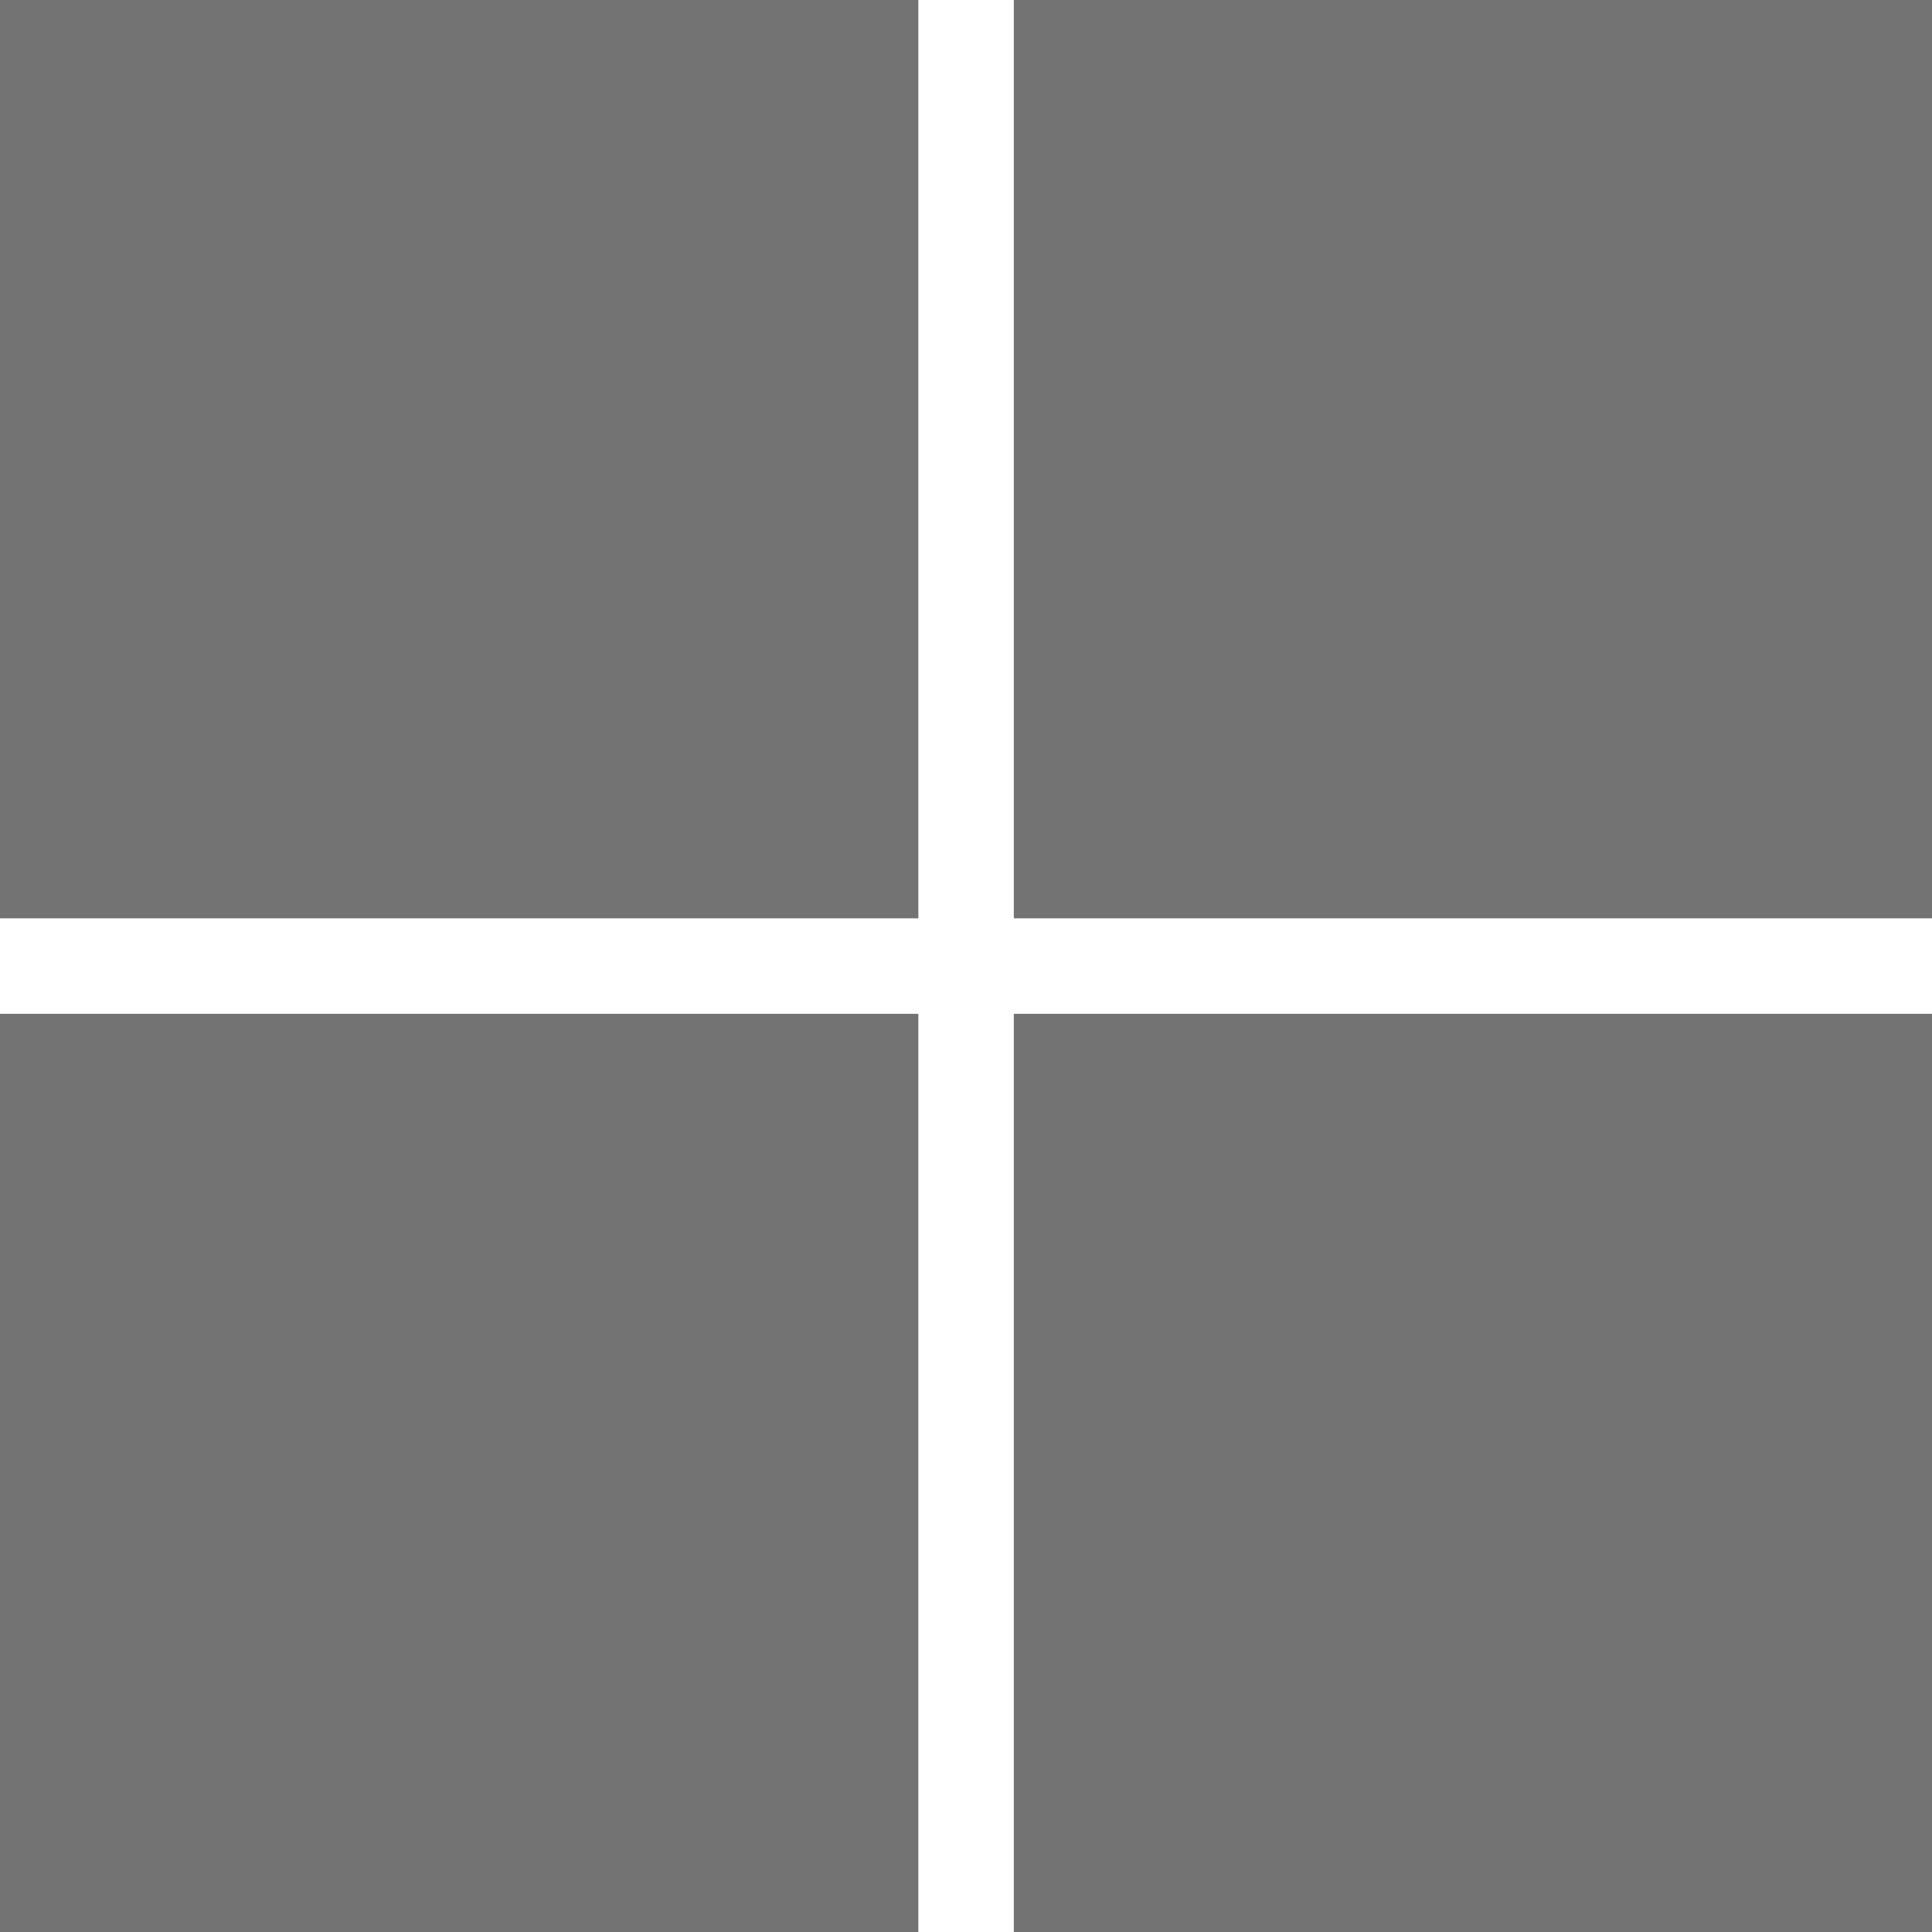
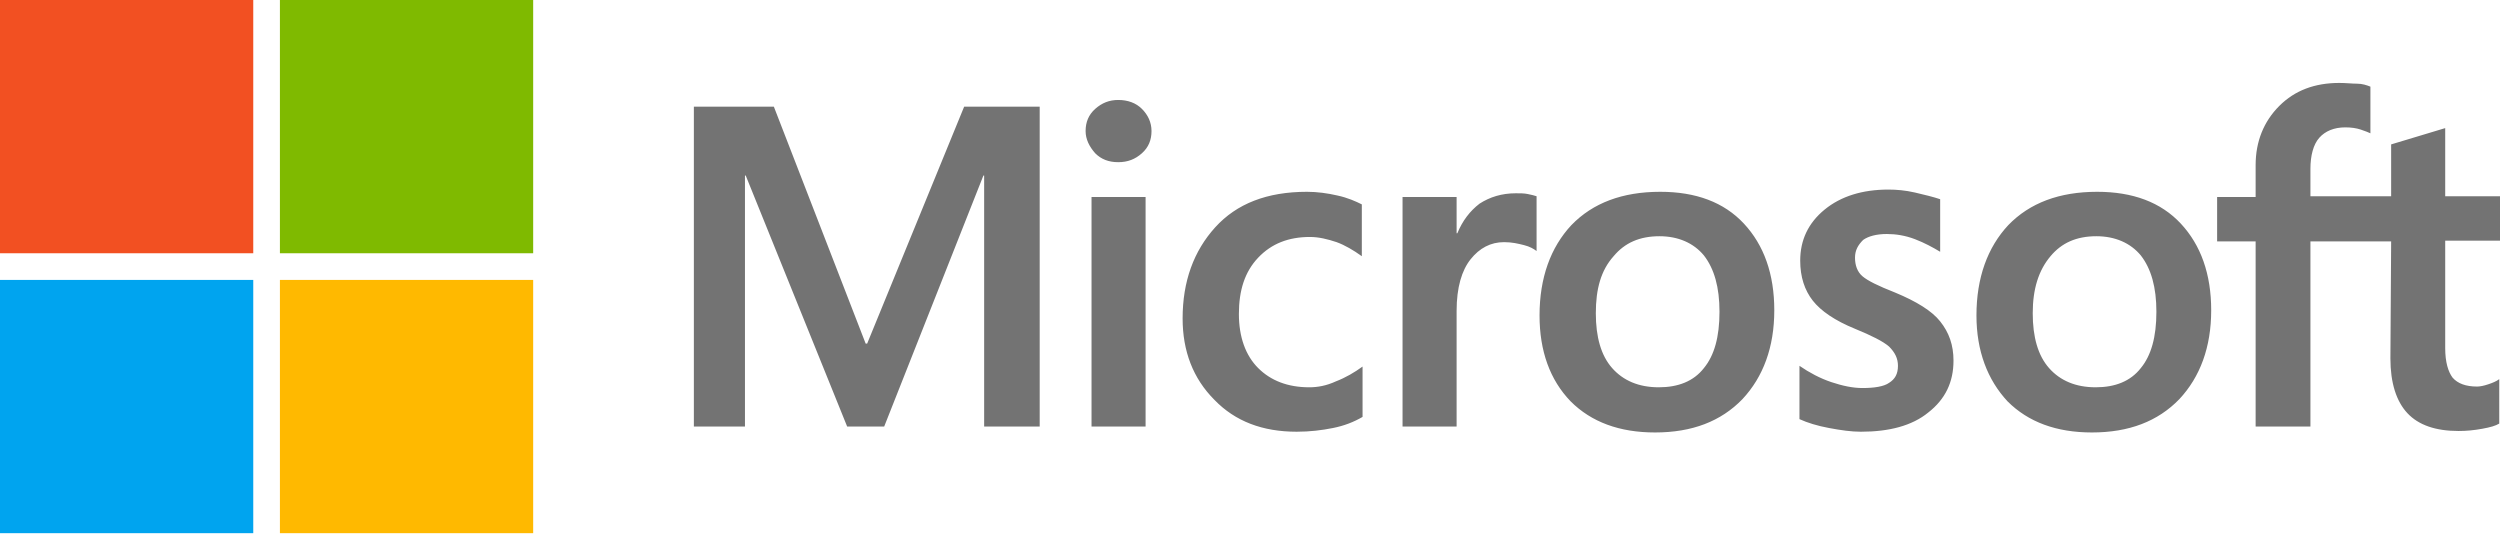
- <svg xmlns="http://www.w3.org/2000/svg" fill="#737373" role="img" viewBox="0 0 24 24">
-   <path d="M0 0v11.408h11.408V0zm12.594 0v11.408H24V0zM0 12.594V24h11.408V12.594zm12.594 0V24H24V12.594z" />
+ <svg xmlns="http://www.w3.org/2000/svg" version="1.1" viewBox="0 0 337.6 72">
+   <path fill="#737373" d="M140.4,14.4v43.2h-7.5V23.7h-0.1l-13.4,33.9h-5l-13.7-33.9h-0.1v33.9h-6.9V14.4h10.8l12.4,32h0.2l13.1-32H140.4 z M146.6,17.7c0-1.2,0.4-2.2,1.3-3c0.9-0.8,1.9-1.2,3.1-1.2c1.3,0,2.4,0.4,3.2,1.2s1.3,1.8,1.3,3c0,1.2-0.4,2.2-1.3,3 c-0.9,0.8-1.9,1.2-3.2,1.2s-2.3-0.4-3.1-1.2C147.1,19.8,146.6,18.8,146.6,17.7z M154.7,26.6v31h-7.3v-31H154.7z M176.8,52.3 c1.1,0,2.3-0.2,3.6-0.8c1.3-0.5,2.5-1.2,3.6-2v6.8c-1.2,0.7-2.5,1.2-4,1.5c-1.5,0.3-3.1,0.5-4.9,0.5c-4.6,0-8.3-1.4-11.1-4.3 c-2.9-2.9-4.3-6.6-4.3-11c0-5,1.5-9.1,4.4-12.3c2.9-3.2,7-4.8,12.4-4.8c1.4,0,2.8,0.2,4.1,0.5c1.4,0.3,2.5,0.8,3.3,1.2v7 c-1.1-0.8-2.3-1.5-3.4-1.9c-1.2-0.4-2.4-0.7-3.6-0.7c-2.9,0-5.2,0.9-7,2.8s-2.6,4.4-2.6,7.6c0,3.1,0.9,5.6,2.6,7.3 C171.6,51.4,173.9,52.3,176.8,52.3z M204.7,26.1c0.6,0,1.1,0,1.6,0.1s0.9,0.2,1.2,0.3v7.4c-0.4-0.3-0.9-0.6-1.7-0.8 s-1.6-0.4-2.7-0.4c-1.8,0-3.3,0.8-4.5,2.3s-1.9,3.8-1.9,7v15.6h-7.3v-31h7.3v4.9h0.1c0.7-1.7,1.7-3,3-4 C201.2,26.6,202.8,26.1,204.7,26.1z M207.9,42.6c0-5.1,1.5-9.2,4.3-12.2c2.9-3,6.9-4.5,12-4.5c4.8,0,8.6,1.4,11.3,4.3 s4.1,6.8,4.1,11.7c0,5-1.5,9-4.3,12c-2.9,3-6.8,4.5-11.8,4.5c-4.8,0-8.6-1.4-11.4-4.2C209.3,51.3,207.9,47.4,207.9,42.6z M215.5,42.3c0,3.2,0.7,5.7,2.2,7.4s3.6,2.6,6.3,2.6c2.6,0,4.7-0.8,6.1-2.6c1.4-1.7,2.1-4.2,2.1-7.6c0-3.3-0.7-5.8-2.1-7.6 c-1.4-1.7-3.5-2.6-6-2.6c-2.7,0-4.7,0.9-6.2,2.7C216.2,36.5,215.5,39,215.5,42.3z M250.5,34.8c0,1,0.3,1.9,1,2.5 c0.7,0.6,2.1,1.3,4.4,2.2c2.9,1.2,5,2.5,6.1,3.9c1.2,1.5,1.8,3.2,1.8,5.3c0,2.9-1.1,5.2-3.4,7c-2.2,1.8-5.3,2.6-9.1,2.6 c-1.3,0-2.7-0.2-4.3-0.5c-1.6-0.3-2.9-0.7-4-1.2v-7.2c1.3,0.9,2.8,1.7,4.3,2.2c1.5,0.5,2.9,0.8,4.2,0.8c1.6,0,2.9-0.2,3.6-0.7 c0.8-0.5,1.2-1.2,1.2-2.3c0-1-0.4-1.8-1.2-2.6c-0.8-0.7-2.4-1.5-4.6-2.4c-2.7-1.1-4.6-2.4-5.7-3.8s-1.7-3.2-1.7-5.4 c0-2.8,1.1-5.1,3.3-6.9c2.2-1.8,5.1-2.7,8.6-2.7c1.1,0,2.3,0.1,3.6,0.4s2.5,0.6,3.4,0.9V34c-1-0.6-2.1-1.2-3.4-1.7 c-1.3-0.5-2.6-0.7-3.8-0.7c-1.4,0-2.5,0.3-3.2,0.8C250.9,33.1,250.5,33.8,250.5,34.8z M266.9,42.6c0-5.1,1.5-9.2,4.3-12.2 c2.9-3,6.9-4.5,12-4.5c4.8,0,8.6,1.4,11.3,4.3s4.1,6.8,4.1,11.7c0,5-1.5,9-4.3,12c-2.9,3-6.8,4.5-11.8,4.5c-4.8,0-8.6-1.4-11.4-4.2 C268.4,51.3,266.9,47.4,266.9,42.6z M274.5,42.3c0,3.2,0.7,5.7,2.2,7.4s3.6,2.6,6.3,2.6c2.6,0,4.7-0.8,6.1-2.6 c1.4-1.7,2.1-4.2,2.1-7.6c0-3.3-0.7-5.8-2.1-7.6c-1.4-1.7-3.5-2.6-6-2.6c-2.7,0-4.7,0.9-6.2,2.7C275.3,36.5,274.5,39,274.5,42.3z M322.9,32.6h-10.9v25h-7.4v-25h-5.2v-6h5.2v-4.3c0-3.2,1.1-5.9,3.2-8s4.8-3.1,8.1-3.1c0.9,0,1.7,0.1,2.4,0.1s1.3,0.2,1.8,0.4v6.3 c-0.2-0.1-0.7-0.3-1.3-0.5c-0.6-0.2-1.3-0.3-2.1-0.3c-1.5,0-2.7,0.5-3.5,1.4c-0.8,0.9-1.2,2.4-1.2,4.2v3.7h10.9v-7l7.3-2.2v9.2h7.4 v6h-7.4v14.5c0,1.9,0.4,3.2,1,4c0.7,0.8,1.8,1.2,3.3,1.2c0.4,0,0.9-0.1,1.5-0.3c0.6-0.2,1.1-0.4,1.5-0.7v6c-0.5,0.3-1.2,0.5-2.3,0.7 c-1.1,0.2-2.1,0.3-3.2,0.3c-3.1,0-5.4-0.8-6.9-2.4c-1.5-1.6-2.3-4.1-2.3-7.4L322.9,32.6L322.9,32.6z" />
+   <rect fill="#F25022" width="34.2" height="34.2" />
+   <rect x="37.8" fill="#7FBA00" width="34.2" height="34.2" />
+   <rect y="37.8" fill="#00A4EF" width="34.2" height="34.2" />
+   <rect x="37.8" y="37.8" fill="#FFB900" width="34.2" height="34.2" />
</svg>
